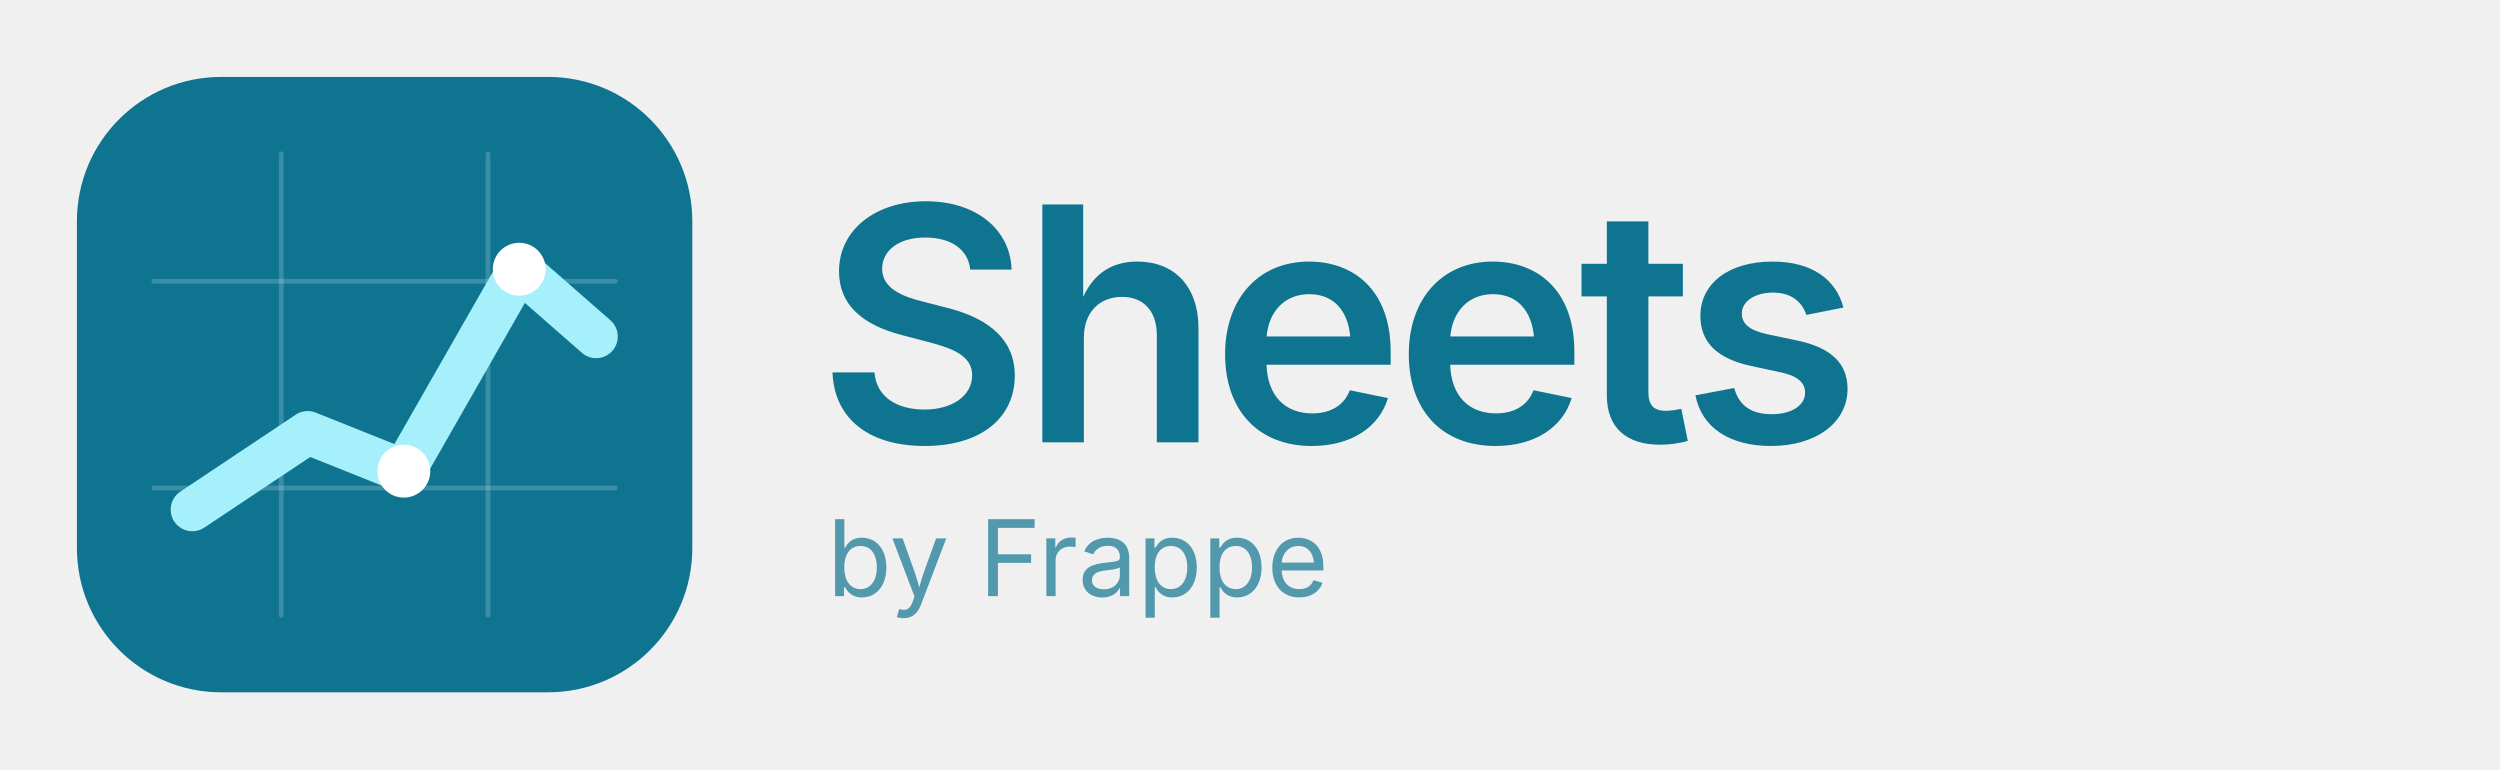
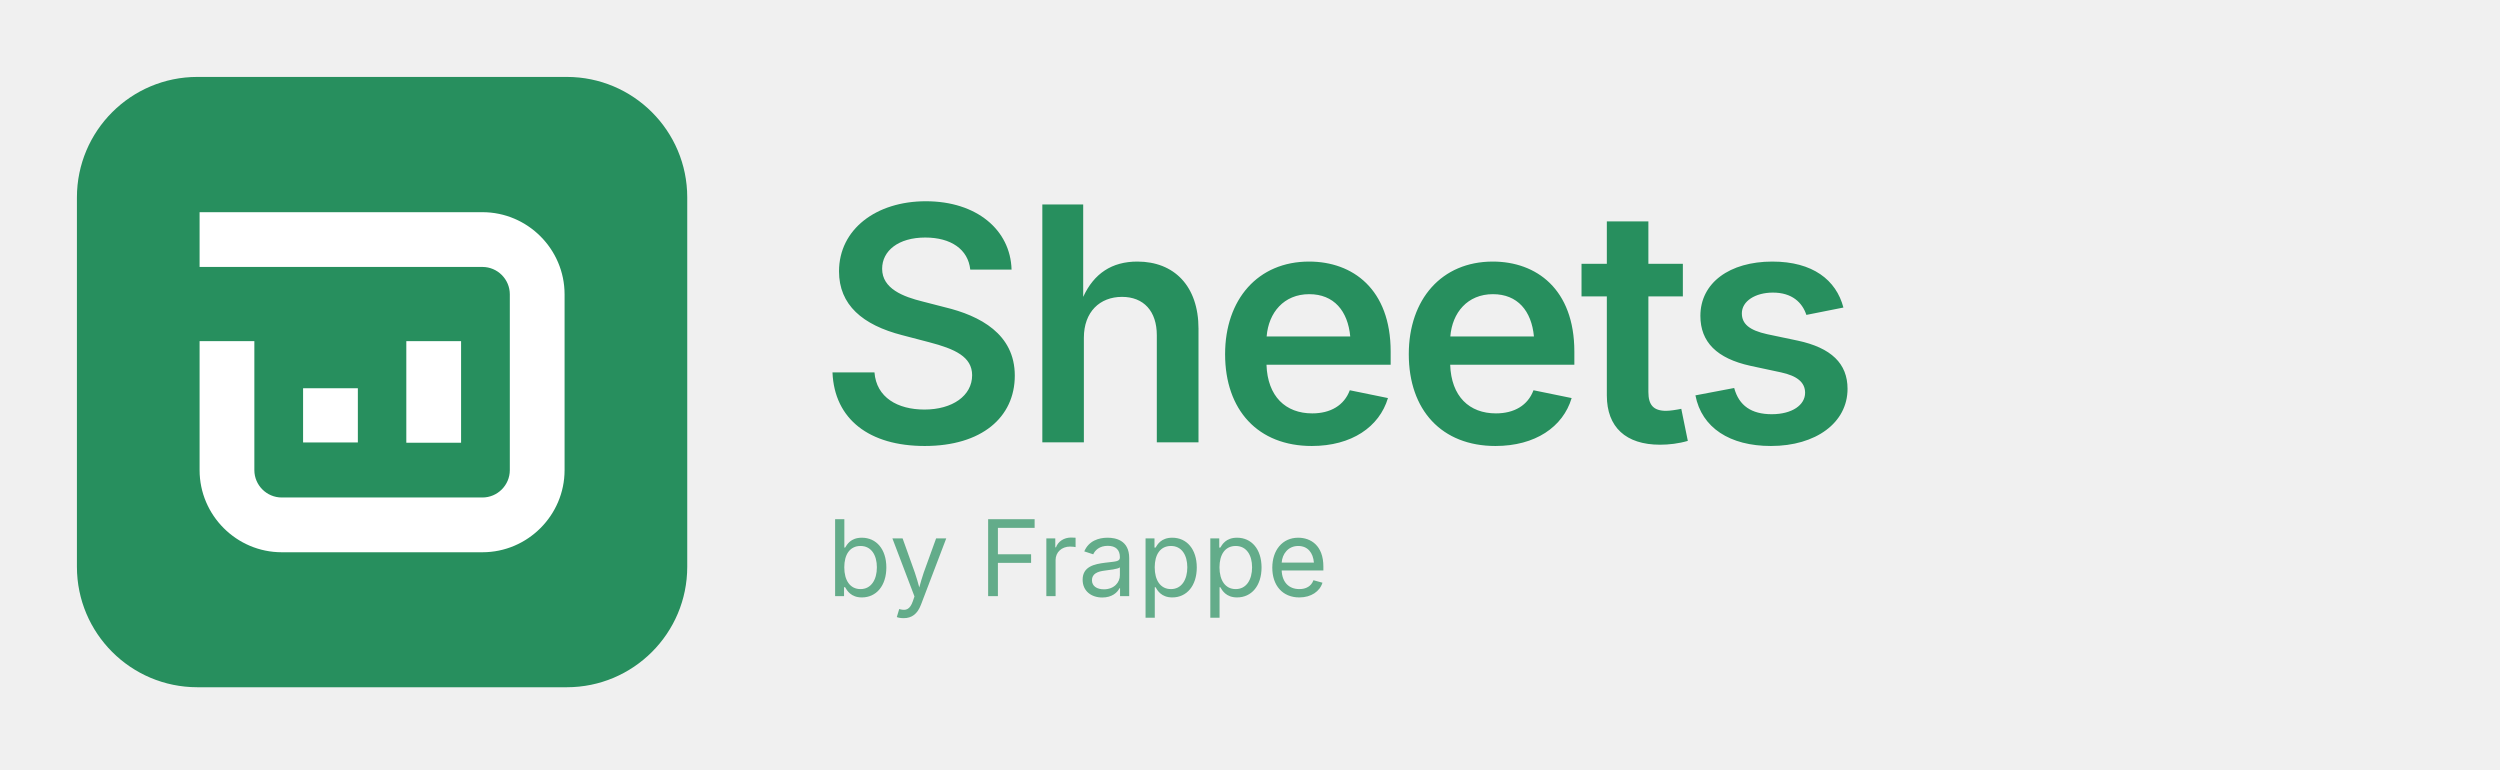
<svg xmlns="http://www.w3.org/2000/svg" width="520" height="160" viewBox="0 0 520 160" fill="none">
-   <g transform="translate(16,16)">
-     <rect width="128" height="128" rx="30" fill="#0E7490" />
-     <g stroke="white" stroke-opacity="0.18" stroke-width="1" stroke-linecap="round">
-       <line x1="42.5" y1="16" x2="42.5" y2="112" />
-       <line x1="85.5" y1="16" x2="85.5" y2="112" />
-       <line x1="16" y1="42.5" x2="112" y2="42.5" />
-       <line x1="16" y1="85.5" x2="112" y2="85.5" />
-     </g>
-     <polyline points="24,90 48,74 68,82 92,40 108,54" fill="none" stroke="#A5F0FA" stroke-width="9" stroke-linecap="round" stroke-linejoin="round" />
-     <circle cx="68" cy="82" r="5.5" fill="white" />
-     <circle cx="92" cy="40" r="5.5" fill="white" />
-   </g>
+   <svg x="16" y="16" width="128" height="128" viewBox="0 0 118 118">
+     <path d="M93.928 0H23.101C10.343 0 0 10.343 0 23.101V93.928C0 106.686 10.343 117.029 23.101 117.029H93.928C106.686 117.029 117.029 106.686 117.029 93.928V23.101C117.029 10.343 106.686 0 93.928 0Z" fill="#278F5E" />
+     <path d="M77.757 25.936H23.521V36.437H77.757C80.645 36.437 83.007 38.8 83.007 41.687V75.394C83.007 78.282 80.645 80.644 77.757 80.644H39.272C36.385 80.644 34.022 78.282 34.022 75.394V50.665H23.521V75.394C23.521 84.057 30.609 91.145 39.272 91.145H77.757C86.42 91.145 93.508 84.057 93.508 75.394V41.687C93.508 33.024 86.42 25.936 77.757 25.936Z" fill="white" />
+     <path d="M53.868 59.696H43.367V70.091H53.868V59.696Z" fill="white" />
+     <path d="M73.662 50.665H63.161V70.144H73.662V50.665Z" fill="white" />
+   </svg>
  <g transform="translate(170,0)" font-family="Geist, Inter, -apple-system, Segoe UI, sans-serif">
-     <text x="0" y="92" font-size="68" font-weight="600" fill="#0E7490" letter-spacing="-2">Sheets</text>
-     <text x="2" y="124" font-size="22" font-weight="400" fill="#0E7490" opacity="0.7">by Frappe</text>
+     <text x="0" y="92" font-size="68" font-weight="600" fill="#278F5E" letter-spacing="-2">Sheets</text>
+     <text x="2" y="124" font-size="22" font-weight="400" fill="#278F5E" opacity="0.7">by Frappe</text>
  </g>
</svg>
